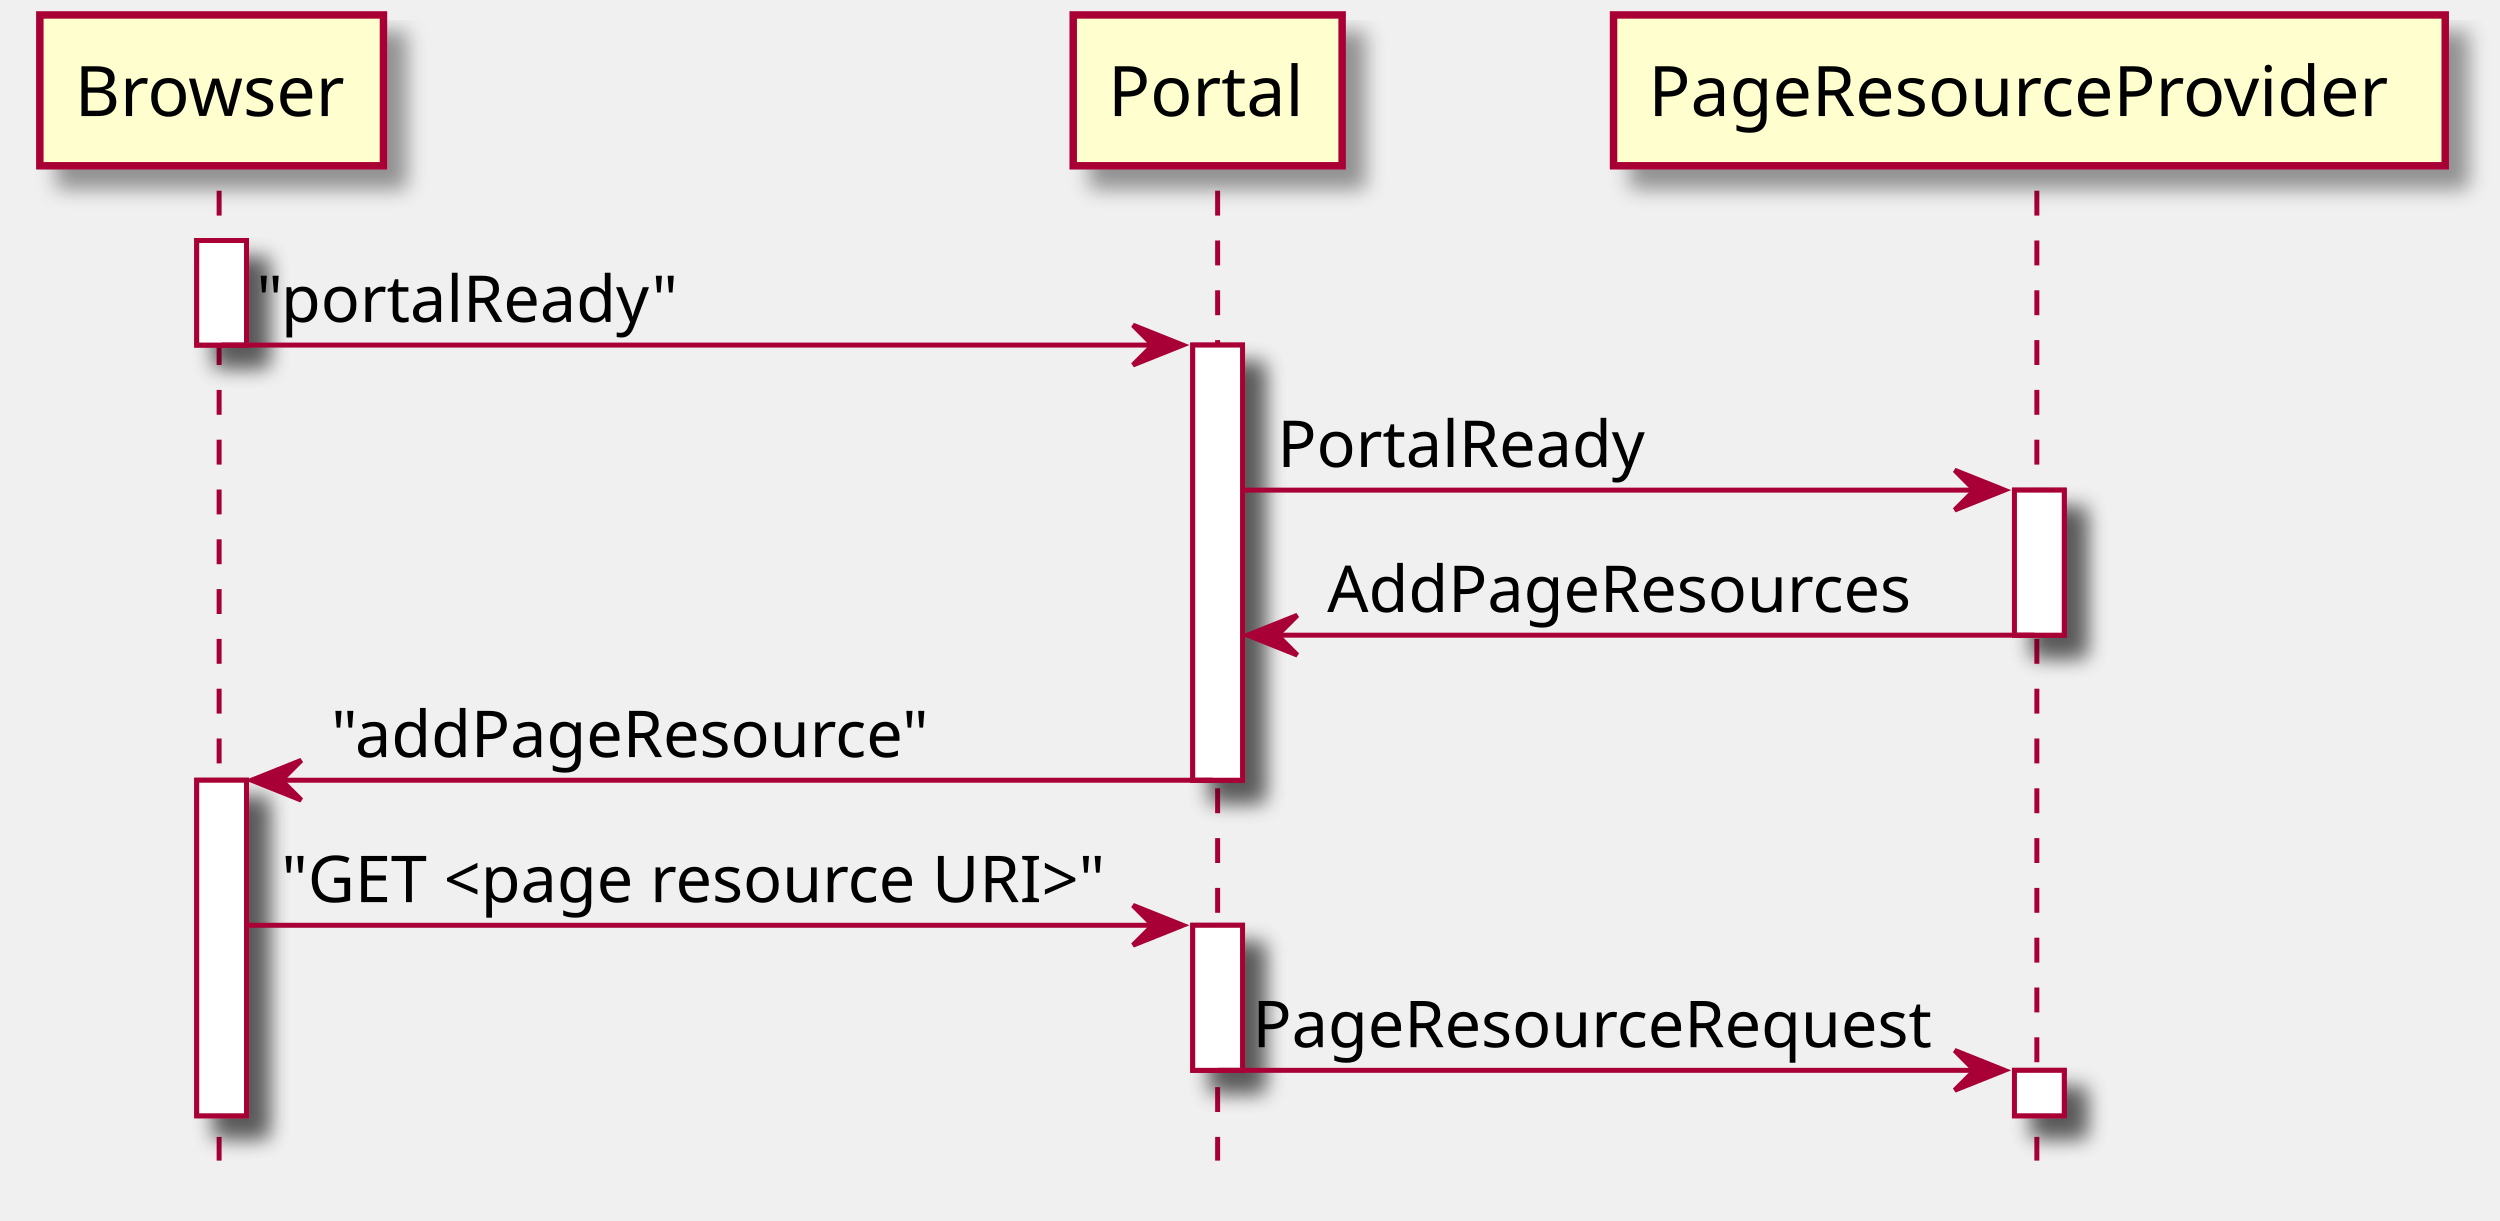
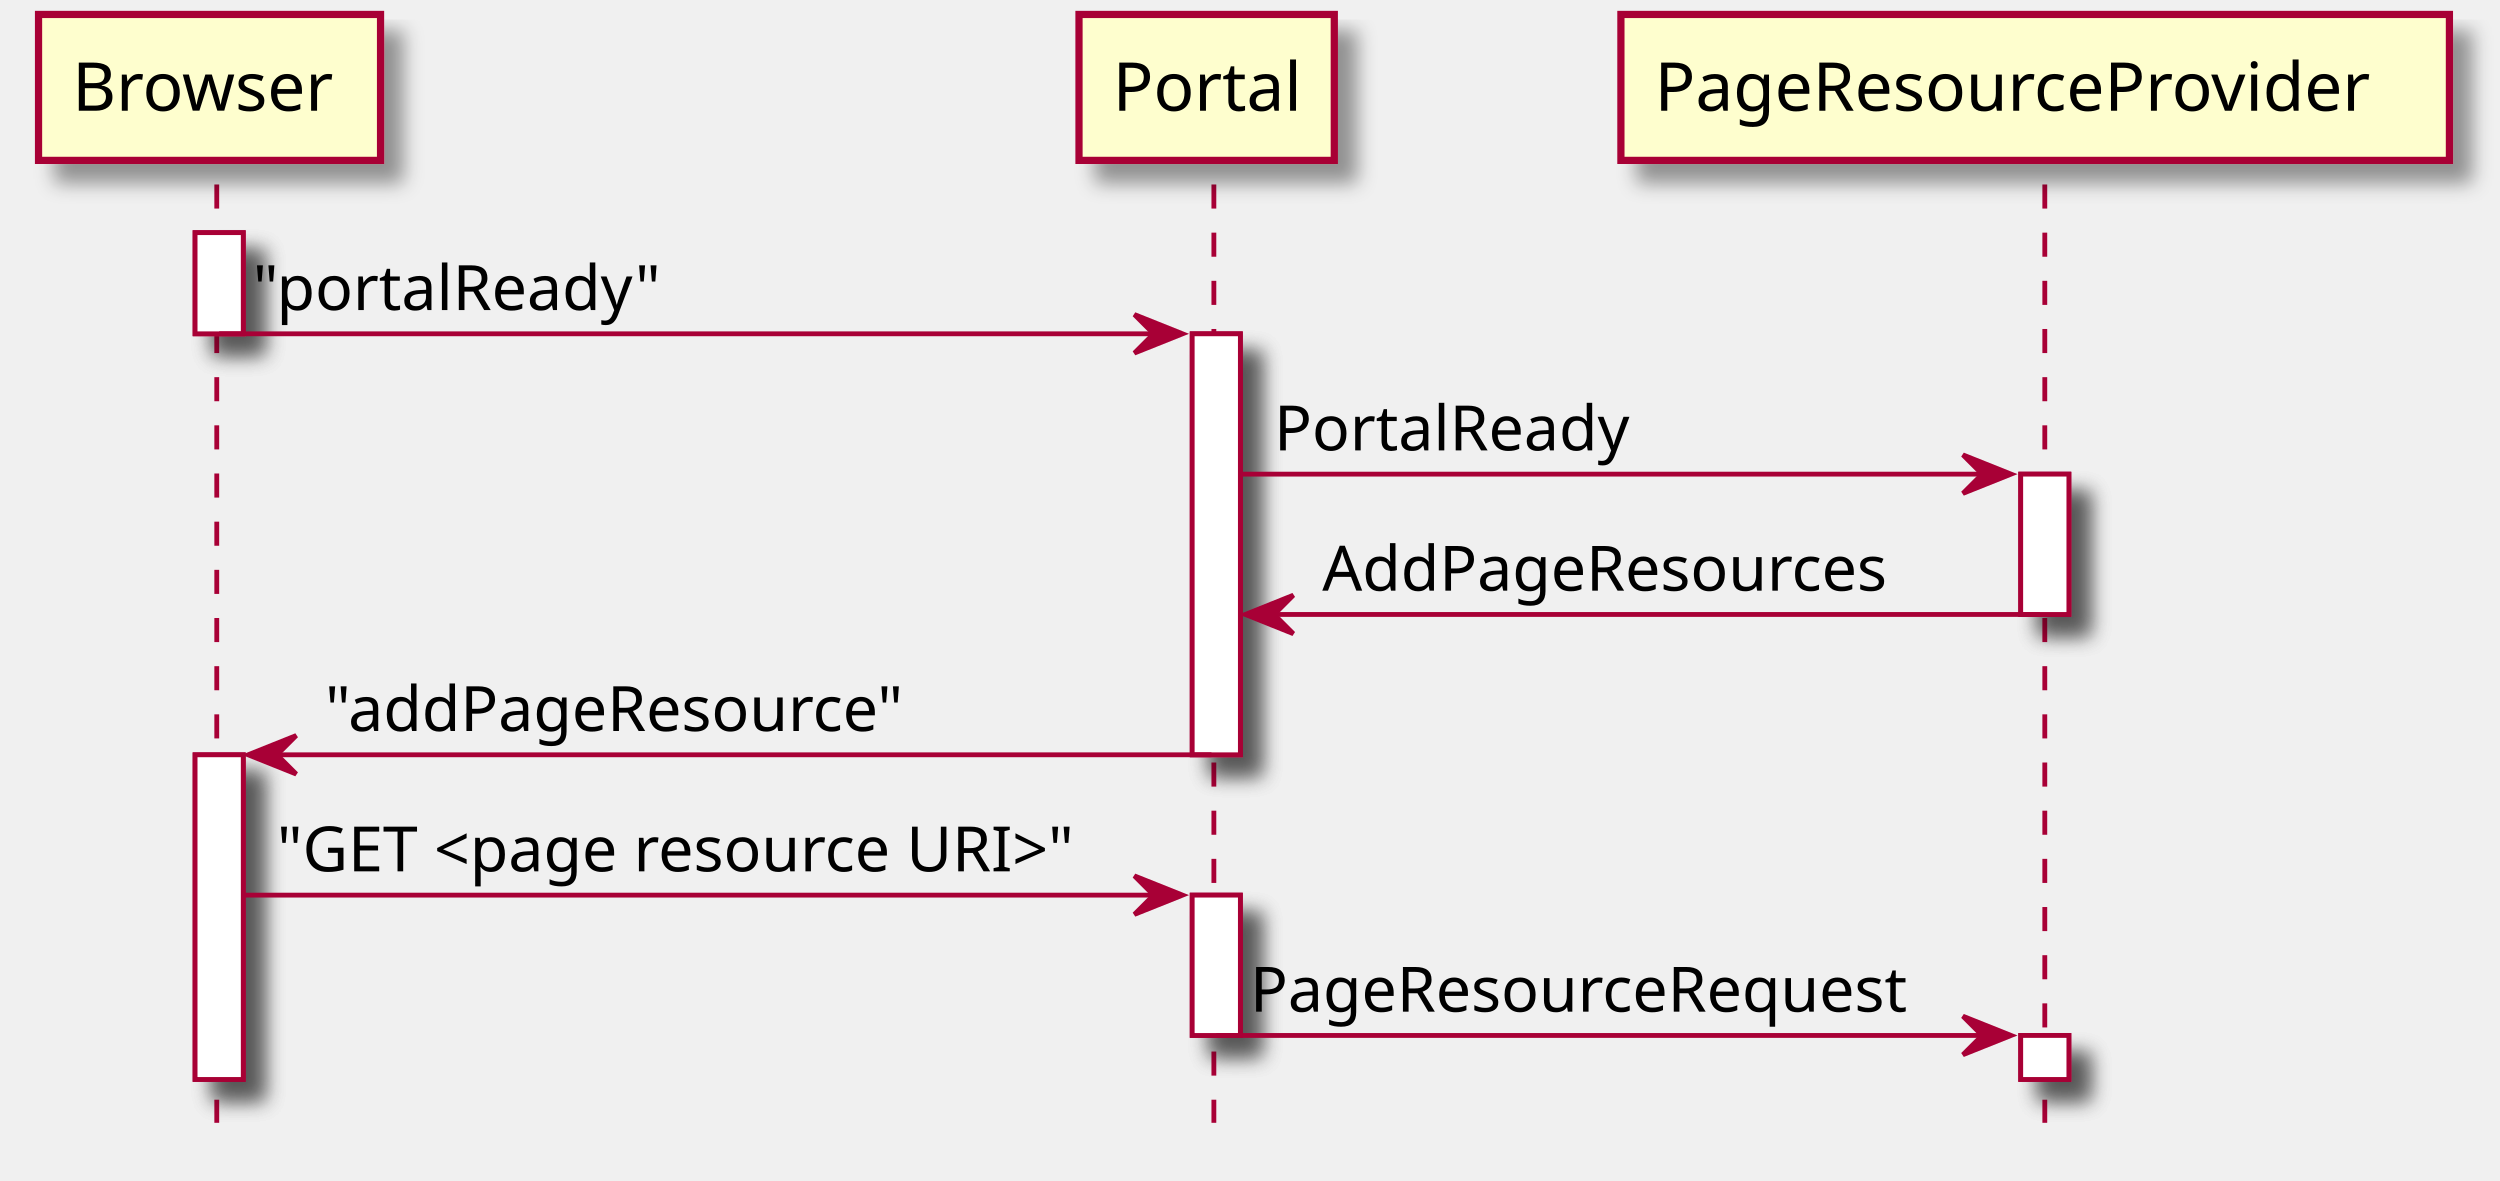
- <svg xmlns="http://www.w3.org/2000/svg" contentScriptType="application/ecmascript" contentStyleType="text/css" height="245px" preserveAspectRatio="none" style="width:502px;height:245px;" version="1.1" viewBox="0 0 502 245" width="502px" zoomAndPan="magnify">
+ <svg xmlns="http://www.w3.org/2000/svg" contentScriptType="application/ecmascript" contentStyleType="text/css" height="245px" preserveAspectRatio="none" style="width:519px;height:245px;" version="1.1" viewBox="0 0 519 245" width="519px" zoomAndPan="magnify">
  <defs>
    <filter height="300%" id="f152c7z5r74dx1" width="300%" x="-1" y="-1">
      <feGaussianBlur result="blurOut" stdDeviation="2.0" />
      <feColorMatrix in="blurOut" result="blurOut2" type="matrix" values="0 0 0 0 0 0 0 0 0 0 0 0 0 0 0 0 0 0 .4 0" />
      <feOffset dx="4.0" dy="4.0" in="blurOut2" result="blurOut3" />
      <feBlend in="SourceGraphic" in2="blurOut3" mode="normal" />
    </filter>
  </defs>
  <g>
-     <rect fill="#FFFFFF" filter="url(#f152c7z5r74dx1)" height="21" style="stroke: #A80036; stroke-width: 1.0;" width="10" x="39.5" y="48.29" />
-     <rect fill="#FFFFFF" filter="url(#f152c7z5r74dx1)" height="67.379" style="stroke: #A80036; stroke-width: 1.0;" width="10" x="39.5" y="156.669" />
-     <rect fill="#FFFFFF" filter="url(#f152c7z5r74dx1)" height="87.379" style="stroke: #A80036; stroke-width: 1.0;" width="10" x="239.5" y="69.29" />
-     <rect fill="#FFFFFF" filter="url(#f152c7z5r74dx1)" height="29.127" style="stroke: #A80036; stroke-width: 1.0;" width="10" x="239.5" y="185.796" />
-     <rect fill="#FFFFFF" filter="url(#f152c7z5r74dx1)" height="29.127" style="stroke: #A80036; stroke-width: 1.0;" width="10" x="404.5" y="98.416" />
-     <rect fill="#FFFFFF" filter="url(#f152c7z5r74dx1)" height="9.127" style="stroke: #A80036; stroke-width: 1.0;" width="10" x="404.5" y="214.922" />
-     <line style="stroke: #A80036; stroke-width: 1.0; stroke-dasharray: 5.0,5.0;" x1="44" x2="44" y1="38.29" y2="233.049" />
-     <line style="stroke: #A80036; stroke-width: 1.0; stroke-dasharray: 5.0,5.0;" x1="244.5" x2="244.5" y1="38.29" y2="233.049" />
-     <line style="stroke: #A80036; stroke-width: 1.0; stroke-dasharray: 5.0,5.0;" x1="409" x2="409" y1="38.29" y2="233.049" />
-     <rect fill="#FEFECE" filter="url(#f152c7z5r74dx1)" height="30.29" style="stroke: #A80036; stroke-width: 1.5;" width="69" x="8" y="3" />
-     <text fill="#000000" font-family="sans-serif" font-size="14" lengthAdjust="spacingAndGlyphs" textLength="55" x="15" y="23.303">Browser</text>
-     <rect fill="#FEFECE" filter="url(#f152c7z5r74dx1)" height="30.29" style="stroke: #A80036; stroke-width: 1.5;" width="54" x="215.5" y="3" />
-     <text fill="#000000" font-family="sans-serif" font-size="14" lengthAdjust="spacingAndGlyphs" textLength="40" x="222.5" y="23.303">Portal</text>
-     <rect fill="#FEFECE" filter="url(#f152c7z5r74dx1)" height="30.29" style="stroke: #A80036; stroke-width: 1.5;" width="167" x="324" y="3" />
-     <text fill="#000000" font-family="sans-serif" font-size="14" lengthAdjust="spacingAndGlyphs" textLength="153" x="331" y="23.303">PageResourceProvider</text>
-     <rect fill="#FFFFFF" filter="url(#f152c7z5r74dx1)" height="21" style="stroke: #A80036; stroke-width: 1.0;" width="10" x="39.5" y="48.29" />
-     <rect fill="#FFFFFF" filter="url(#f152c7z5r74dx1)" height="67.379" style="stroke: #A80036; stroke-width: 1.0;" width="10" x="39.5" y="156.669" />
-     <rect fill="#FFFFFF" filter="url(#f152c7z5r74dx1)" height="87.379" style="stroke: #A80036; stroke-width: 1.0;" width="10" x="239.5" y="69.29" />
-     <rect fill="#FFFFFF" filter="url(#f152c7z5r74dx1)" height="29.127" style="stroke: #A80036; stroke-width: 1.0;" width="10" x="239.5" y="185.796" />
-     <rect fill="#FFFFFF" filter="url(#f152c7z5r74dx1)" height="29.127" style="stroke: #A80036; stroke-width: 1.0;" width="10" x="404.5" y="98.416" />
-     <rect fill="#FFFFFF" filter="url(#f152c7z5r74dx1)" height="9.127" style="stroke: #A80036; stroke-width: 1.0;" width="10" x="404.5" y="214.922" />
-     <polygon fill="#A80036" points="227.5,65.29,237.5,69.29,227.5,73.29,231.5,69.29" style="stroke: #A80036; stroke-width: 1.0;" />
-     <line style="stroke: #A80036; stroke-width: 1.0;" x1="44.5" x2="233.5" y1="69.29" y2="69.29" />
-     <text fill="#000000" font-family="sans-serif" font-size="13" lengthAdjust="spacingAndGlyphs" textLength="84" x="51.5" y="64.643">"portalReady"</text>
-     <polygon fill="#A80036" points="392.5,94.416,402.5,98.416,392.5,102.416,396.5,98.416" style="stroke: #A80036; stroke-width: 1.0;" />
-     <line style="stroke: #A80036; stroke-width: 1.0;" x1="249.5" x2="398.5" y1="98.416" y2="98.416" />
-     <text fill="#000000" font-family="sans-serif" font-size="13" lengthAdjust="spacingAndGlyphs" textLength="73" x="256.5" y="93.769">PortalReady</text>
-     <polygon fill="#A80036" points="260.5,123.543,250.5,127.543,260.5,131.543,256.5,127.543" style="stroke: #A80036; stroke-width: 1.0;" />
-     <line style="stroke: #A80036; stroke-width: 1.0;" x1="254.5" x2="408.5" y1="127.543" y2="127.543" />
-     <text fill="#000000" font-family="sans-serif" font-size="13" lengthAdjust="spacingAndGlyphs" textLength="118" x="266.5" y="122.895">AddPageResources</text>
-     <polygon fill="#A80036" points="60.5,152.669,50.5,156.669,60.5,160.669,56.5,156.669" style="stroke: #A80036; stroke-width: 1.0;" />
-     <line style="stroke: #A80036; stroke-width: 1.0;" x1="54.5" x2="243.5" y1="156.669" y2="156.669" />
-     <text fill="#000000" font-family="sans-serif" font-size="13" lengthAdjust="spacingAndGlyphs" textLength="119" x="66.5" y="152.022">"addPageResource"</text>
-     <polygon fill="#A80036" points="227.5,181.796,237.5,185.796,227.5,189.796,231.5,185.796" style="stroke: #A80036; stroke-width: 1.0;" />
-     <line style="stroke: #A80036; stroke-width: 1.0;" x1="49.5" x2="233.5" y1="185.796" y2="185.796" />
-     <text fill="#000000" font-family="sans-serif" font-size="13" lengthAdjust="spacingAndGlyphs" textLength="171" x="56.5" y="181.148">"GET &lt;page resource URI&gt;"</text>
-     <polygon fill="#A80036" points="392.5,210.922,402.5,214.922,392.5,218.922,396.5,214.922" style="stroke: #A80036; stroke-width: 1.0;" />
-     <line style="stroke: #A80036; stroke-width: 1.0;" x1="244.5" x2="398.5" y1="214.922" y2="214.922" />
-     <text fill="#000000" font-family="sans-serif" font-size="13" lengthAdjust="spacingAndGlyphs" textLength="136" x="251.5" y="210.275">PageResourceRequest</text>
+     <rect fill="#FFFFFF" filter="url(#f152c7z5r74dx1)" height="21" style="stroke: #A80036; stroke-width: 1.0;" width="10" x="40.5" y="48.297" />
+     <rect fill="#FFFFFF" filter="url(#f152c7z5r74dx1)" height="67.398" style="stroke: #A80036; stroke-width: 1.0;" width="10" x="40.5" y="156.695" />
+     <rect fill="#FFFFFF" filter="url(#f152c7z5r74dx1)" height="87.398" style="stroke: #A80036; stroke-width: 1.0;" width="10" x="247.5" y="69.297" />
+     <rect fill="#FFFFFF" filter="url(#f152c7z5r74dx1)" height="29.133" style="stroke: #A80036; stroke-width: 1.0;" width="10" x="247.5" y="185.828" />
+     <rect fill="#FFFFFF" filter="url(#f152c7z5r74dx1)" height="29.133" style="stroke: #A80036; stroke-width: 1.0;" width="10" x="419.5" y="98.43" />
+     <rect fill="#FFFFFF" filter="url(#f152c7z5r74dx1)" height="9.133" style="stroke: #A80036; stroke-width: 1.0;" width="10" x="419.5" y="214.961" />
+     <line style="stroke: #A80036; stroke-width: 1.0; stroke-dasharray: 5.0,5.0;" x1="45" x2="45" y1="38.297" y2="233.094" />
+     <line style="stroke: #A80036; stroke-width: 1.0; stroke-dasharray: 5.0,5.0;" x1="252" x2="252" y1="38.297" y2="233.094" />
+     <line style="stroke: #A80036; stroke-width: 1.0; stroke-dasharray: 5.0,5.0;" x1="424.5" x2="424.5" y1="38.297" y2="233.094" />
+     <rect fill="#FEFECE" filter="url(#f152c7z5r74dx1)" height="30.297" style="stroke: #A80036; stroke-width: 1.5;" width="71" x="8" y="3" />
+     <text fill="#000000" font-family="sans-serif" font-size="14" lengthAdjust="spacingAndGlyphs" textLength="57" x="15" y="22.995">Browser</text>
+     <rect fill="#FEFECE" filter="url(#f152c7z5r74dx1)" height="30.297" style="stroke: #A80036; stroke-width: 1.5;" width="53" x="224" y="3" />
+     <text fill="#000000" font-family="sans-serif" font-size="14" lengthAdjust="spacingAndGlyphs" textLength="39" x="231" y="22.995">Portal</text>
+     <rect fill="#FEFECE" filter="url(#f152c7z5r74dx1)" height="30.297" style="stroke: #A80036; stroke-width: 1.5;" width="172" x="336.5" y="3" />
+     <text fill="#000000" font-family="sans-serif" font-size="14" lengthAdjust="spacingAndGlyphs" textLength="158" x="343.5" y="22.995">PageResourceProvider</text>
+     <rect fill="#FFFFFF" filter="url(#f152c7z5r74dx1)" height="21" style="stroke: #A80036; stroke-width: 1.0;" width="10" x="40.5" y="48.297" />
+     <rect fill="#FFFFFF" filter="url(#f152c7z5r74dx1)" height="67.398" style="stroke: #A80036; stroke-width: 1.0;" width="10" x="40.5" y="156.695" />
+     <rect fill="#FFFFFF" filter="url(#f152c7z5r74dx1)" height="87.398" style="stroke: #A80036; stroke-width: 1.0;" width="10" x="247.5" y="69.297" />
+     <rect fill="#FFFFFF" filter="url(#f152c7z5r74dx1)" height="29.133" style="stroke: #A80036; stroke-width: 1.0;" width="10" x="247.5" y="185.828" />
+     <rect fill="#FFFFFF" filter="url(#f152c7z5r74dx1)" height="29.133" style="stroke: #A80036; stroke-width: 1.0;" width="10" x="419.5" y="98.43" />
+     <rect fill="#FFFFFF" filter="url(#f152c7z5r74dx1)" height="9.133" style="stroke: #A80036; stroke-width: 1.0;" width="10" x="419.5" y="214.961" />
+     <polygon fill="#A80036" points="235.5,65.297,245.5,69.297,235.5,73.297,239.5,69.297" style="stroke: #A80036; stroke-width: 1.0;" />
+     <line style="stroke: #A80036; stroke-width: 1.0;" x1="45.5" x2="241.5" y1="69.297" y2="69.297" />
+     <text fill="#000000" font-family="sans-serif" font-size="13" lengthAdjust="spacingAndGlyphs" textLength="86" x="52.5" y="64.364">"portalReady"</text>
+     <polygon fill="#A80036" points="407.5,94.43,417.5,98.43,407.5,102.43,411.5,98.43" style="stroke: #A80036; stroke-width: 1.0;" />
+     <line style="stroke: #A80036; stroke-width: 1.0;" x1="257.5" x2="413.5" y1="98.43" y2="98.43" />
+     <text fill="#000000" font-family="sans-serif" font-size="13" lengthAdjust="spacingAndGlyphs" textLength="76" x="264.5" y="93.497">PortalReady</text>
+     <polygon fill="#A80036" points="268.5,123.562,258.5,127.562,268.5,131.562,264.5,127.562" style="stroke: #A80036; stroke-width: 1.0;" />
+     <line style="stroke: #A80036; stroke-width: 1.0;" x1="262.5" x2="423.5" y1="127.562" y2="127.562" />
+     <text fill="#000000" font-family="sans-serif" font-size="13" lengthAdjust="spacingAndGlyphs" textLength="123" x="274.5" y="122.629">AddPageResources</text>
+     <polygon fill="#A80036" points="61.5,152.695,51.5,156.695,61.5,160.695,57.5,156.695" style="stroke: #A80036; stroke-width: 1.0;" />
+     <line style="stroke: #A80036; stroke-width: 1.0;" x1="55.5" x2="251.5" y1="156.695" y2="156.695" />
+     <text fill="#000000" font-family="sans-serif" font-size="13" lengthAdjust="spacingAndGlyphs" textLength="125" x="67.5" y="151.762">"addPageResource"</text>
+     <polygon fill="#A80036" points="235.5,181.828,245.5,185.828,235.5,189.828,239.5,185.828" style="stroke: #A80036; stroke-width: 1.0;" />
+     <line style="stroke: #A80036; stroke-width: 1.0;" x1="50.5" x2="241.5" y1="185.828" y2="185.828" />
+     <text fill="#000000" font-family="sans-serif" font-size="13" lengthAdjust="spacingAndGlyphs" textLength="178" x="57.5" y="180.895">"GET &lt;page resource URI&gt;"</text>
+     <polygon fill="#A80036" points="407.5,210.961,417.5,214.961,407.5,218.961,411.5,214.961" style="stroke: #A80036; stroke-width: 1.0;" />
+     <line style="stroke: #A80036; stroke-width: 1.0;" x1="252.5" x2="413.5" y1="214.961" y2="214.961" />
+     <text fill="#000000" font-family="sans-serif" font-size="13" lengthAdjust="spacingAndGlyphs" textLength="143" x="259.5" y="210.028">PageResourceRequest</text>
  </g>
</svg>
